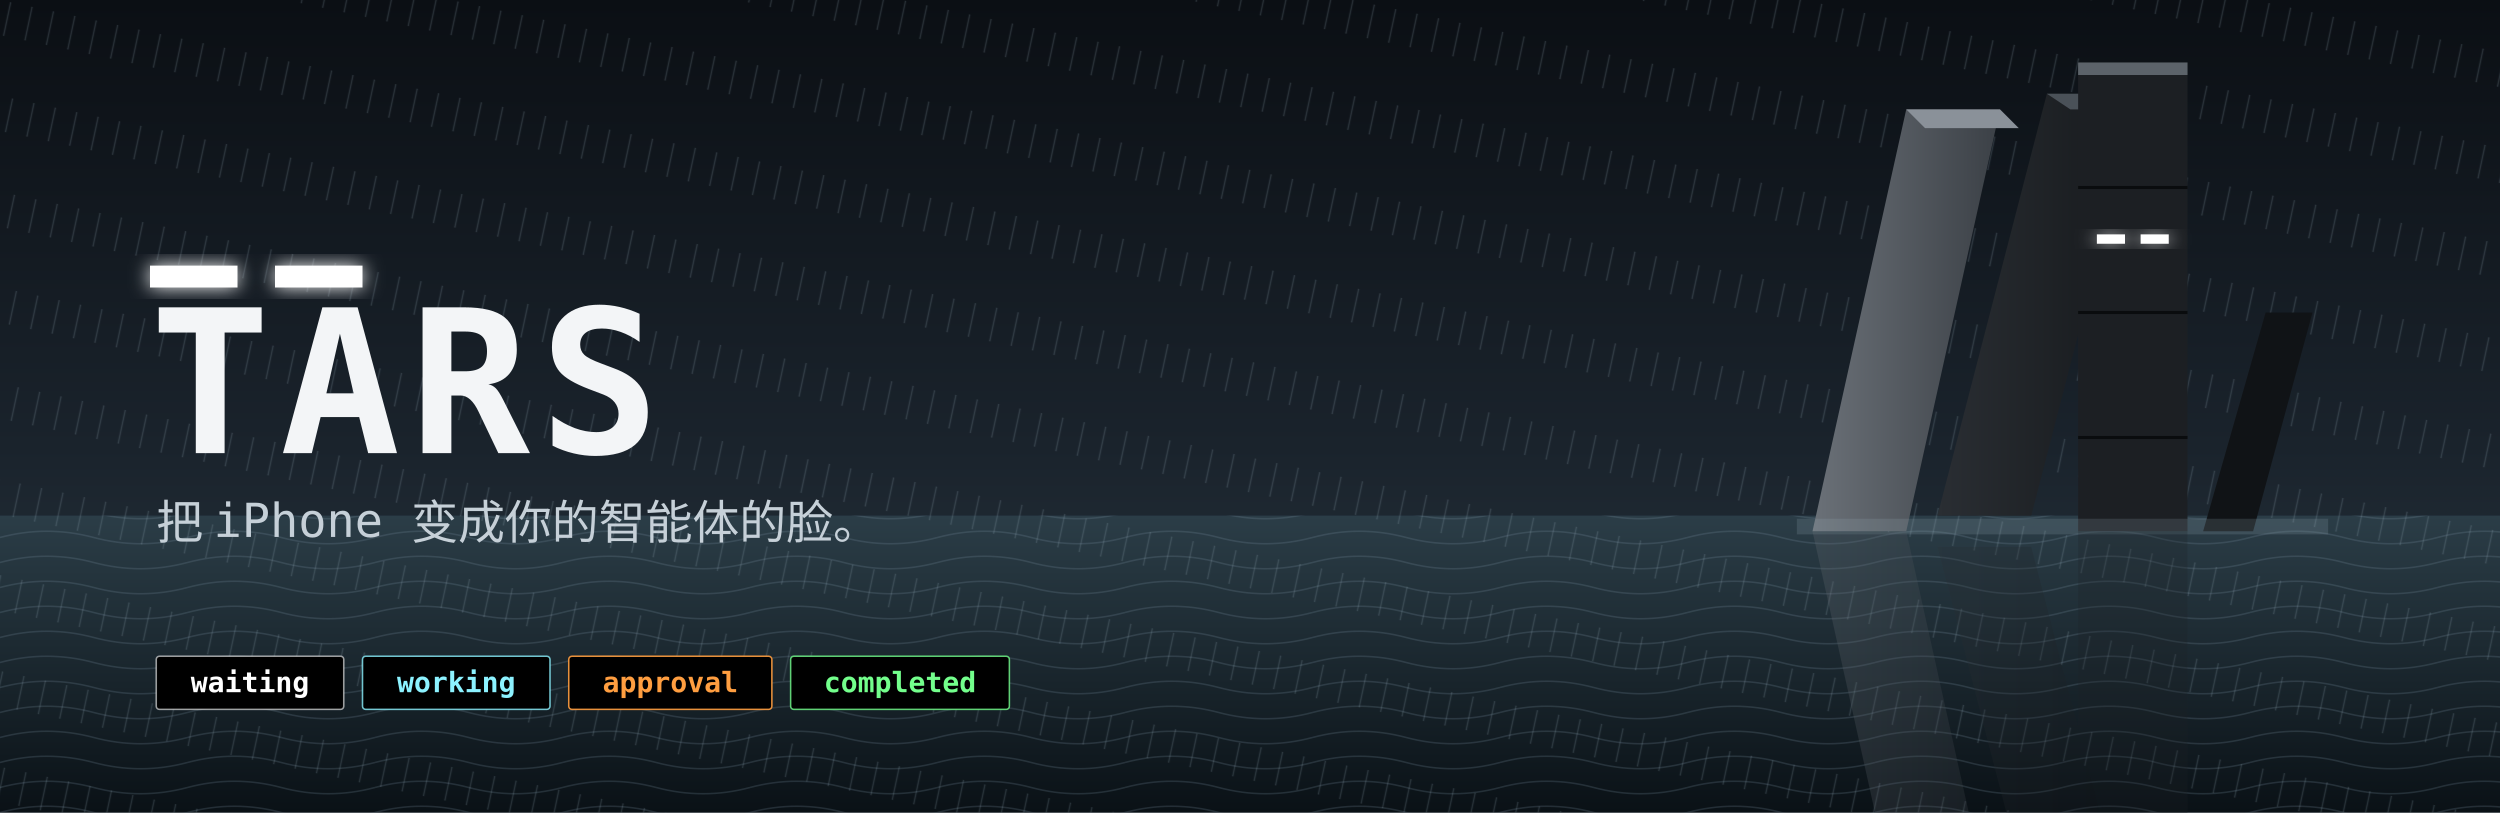
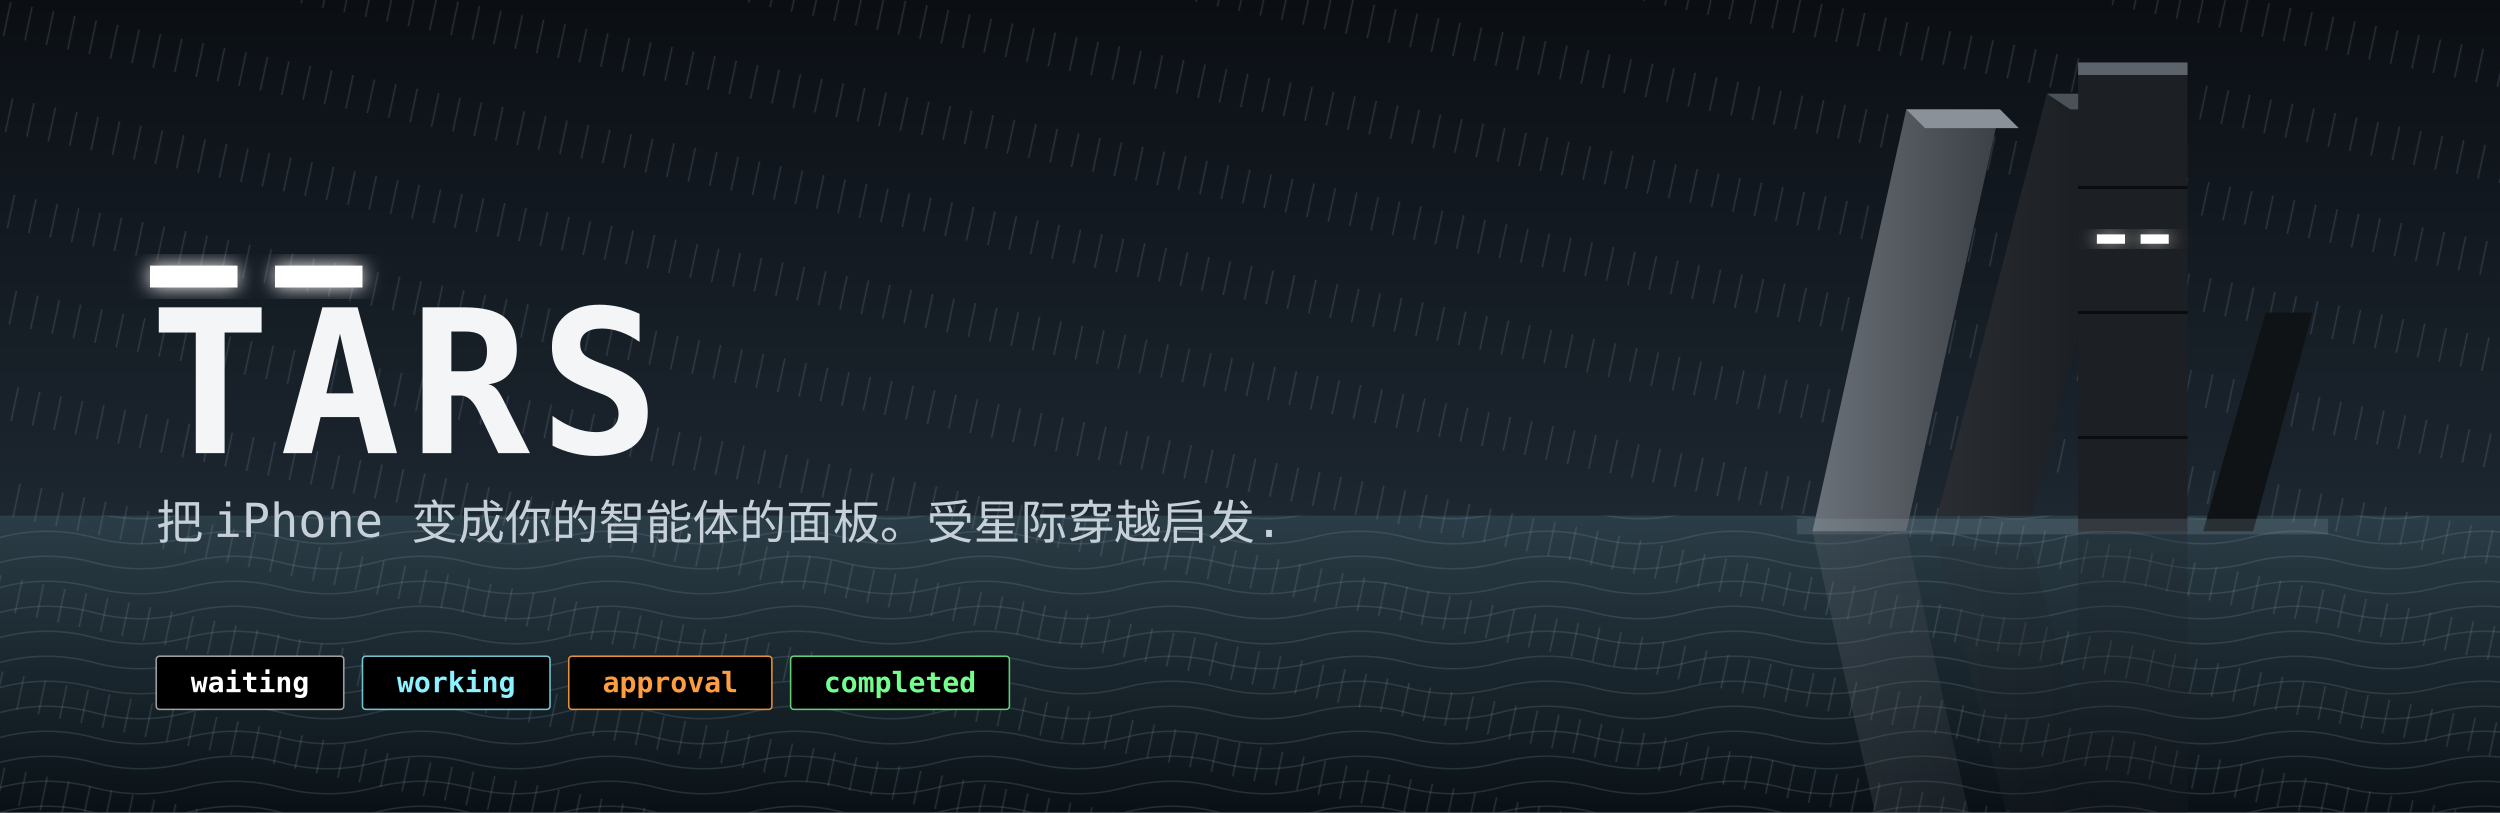
<svg xmlns="http://www.w3.org/2000/svg" width="1600" height="520" viewBox="0 0 1600 520" font-family="ui-monospace, SFMono-Regular, Menlo, Consolas, PingFang SC, Noto Sans SC, monospace">
  <defs>
    <linearGradient id="sky" x1="0" y1="0" x2="0" y2="1">
      <stop offset="0" stop-color="#0b0f14" />
      <stop offset="0.55" stop-color="#1a232c" />
      <stop offset="1" stop-color="#2c3a44" />
    </linearGradient>
    <linearGradient id="sea" x1="0" y1="0" x2="0" y2="1">
      <stop offset="0" stop-color="#2b3d47" />
      <stop offset="1" stop-color="#0a1116" />
    </linearGradient>
    <linearGradient id="slabL" x1="0" y1="0" x2="1" y2="0">
      <stop offset="0" stop-color="#6b7178" />
      <stop offset="1" stop-color="#3b4046" />
    </linearGradient>
    <linearGradient id="slabR" x1="0" y1="0" x2="1" y2="0">
      <stop offset="0" stop-color="#2a2e33" />
      <stop offset="1" stop-color="#15181b" />
    </linearGradient>
    <filter id="glow" x="-50%" y="-50%" width="200%" height="200%">
      <feGaussianBlur stdDeviation="6" result="b" />
      <feMerge>
        <feMergeNode in="b" />
        <feMergeNode in="SourceGraphic" />
      </feMerge>
    </filter>
    <pattern id="rain" width="14" height="60" patternUnits="userSpaceOnUse" patternTransform="rotate(12)">
      <line x1="7" y1="0" x2="7" y2="22" stroke="#9fb3c0" stroke-opacity="0.18" stroke-width="1" />
    </pattern>
    <pattern id="ripple" width="120" height="16" patternUnits="userSpaceOnUse">
      <path d="M0 8 Q30 0 60 8 T120 8" fill="none" stroke="#7d95a3" stroke-opacity="0.22" stroke-width="1" />
    </pattern>
  </defs>
  <rect width="1600" height="520" fill="url(#sky)" />
  <rect y="330" width="1600" height="190" fill="url(#sea)" />
  <rect y="330" width="1600" height="190" fill="url(#ripple)" />
  <rect width="1600" height="520" fill="url(#rain)" />
  <g transform="translate(1180,0)">
    <polygon points="60,330 130,60 190,60 120,330" fill="url(#slabR)" />
    <polygon points="130,60 190,60 205,70 145,70" fill="#4a5158" />
    <polygon points="-20,340 40,70 100,70 40,340" fill="url(#slabL)" />
    <polygon points="40,70 100,70 112,82 52,82" fill="#8a9199" />
    <rect x="150" y="40" width="70" height="300" fill="#1c1f23" />
    <rect x="150" y="40" width="70" height="8" fill="#5c636a" />
    <line x1="150" y1="120" x2="220" y2="120" stroke="#0a0c0e" stroke-width="2" />
    <line x1="150" y1="200" x2="220" y2="200" stroke="#0a0c0e" stroke-width="2" />
    <line x1="150" y1="280" x2="220" y2="280" stroke="#0a0c0e" stroke-width="2" />
    <g fill="#ffffff" filter="url(#glow)">
      <rect x="162" y="150" width="18" height="6" />
      <rect x="190" y="150" width="18" height="6" />
    </g>
    <polygon points="230,340 270,200 300,200 262,340" fill="#101316" />
    <rect x="-30" y="332" width="340" height="10" fill="#9fb3c0" fill-opacity="0.18" />
    <g opacity="0.25" transform="translate(0,680) scale(1,-1)">
      <rect x="150" y="40" width="70" height="300" fill="#1c1f23" />
      <polygon points="-20,340 40,70 100,70 40,340" fill="url(#slabL)" />
      <polygon points="60,330 130,60 190,60 120,330" fill="url(#slabR)" />
      <g fill="#ffffff">
        <rect x="162" y="150" width="18" height="6" />
        <rect x="190" y="150" width="18" height="6" />
      </g>
    </g>
  </g>
  <g transform="translate(96,0)">
    <g fill="#ffffff" filter="url(#glow)">
      <rect x="0" y="170" width="56" height="14" />
      <rect x="80" y="170" width="56" height="14" />
    </g>
    <text x="0" y="290" font-size="128" font-weight="700" fill="#f3f5f7" letter-spacing="6">TARS</text>
-     <text x="4" y="345" font-size="30" fill="#c6d0d8">把 iPhone 变成你的智能体的脸。</text>
+     <text x="4" y="345" font-size="30" fill="#c6d0d8">把 iPhone 变成你的智能体的面板。受星际穿越启发.</text>
    <g font-size="18" font-weight="600">
      <rect x="4" y="420" width="120" height="34" rx="2" fill="#000" stroke="#ffffff" stroke-opacity="0.6" />
      <text x="64" y="443" text-anchor="middle" fill="#ffffff">waiting</text>
      <rect x="136" y="420" width="120" height="34" rx="2" fill="#000" stroke="#8cf2ff" stroke-opacity="0.8" />
      <text x="196" y="443" text-anchor="middle" fill="#8cf2ff">working</text>
      <rect x="268" y="420" width="130" height="34" rx="2" fill="#000" stroke="#ff9e40" stroke-opacity="0.9" />
      <text x="333" y="443" text-anchor="middle" fill="#ff9e40">approval</text>
      <rect x="410" y="420" width="140" height="34" rx="2" fill="#000" stroke="#73ff8c" stroke-opacity="0.8" />
      <text x="480" y="443" text-anchor="middle" fill="#73ff8c">completed</text>
    </g>
  </g>
</svg>
